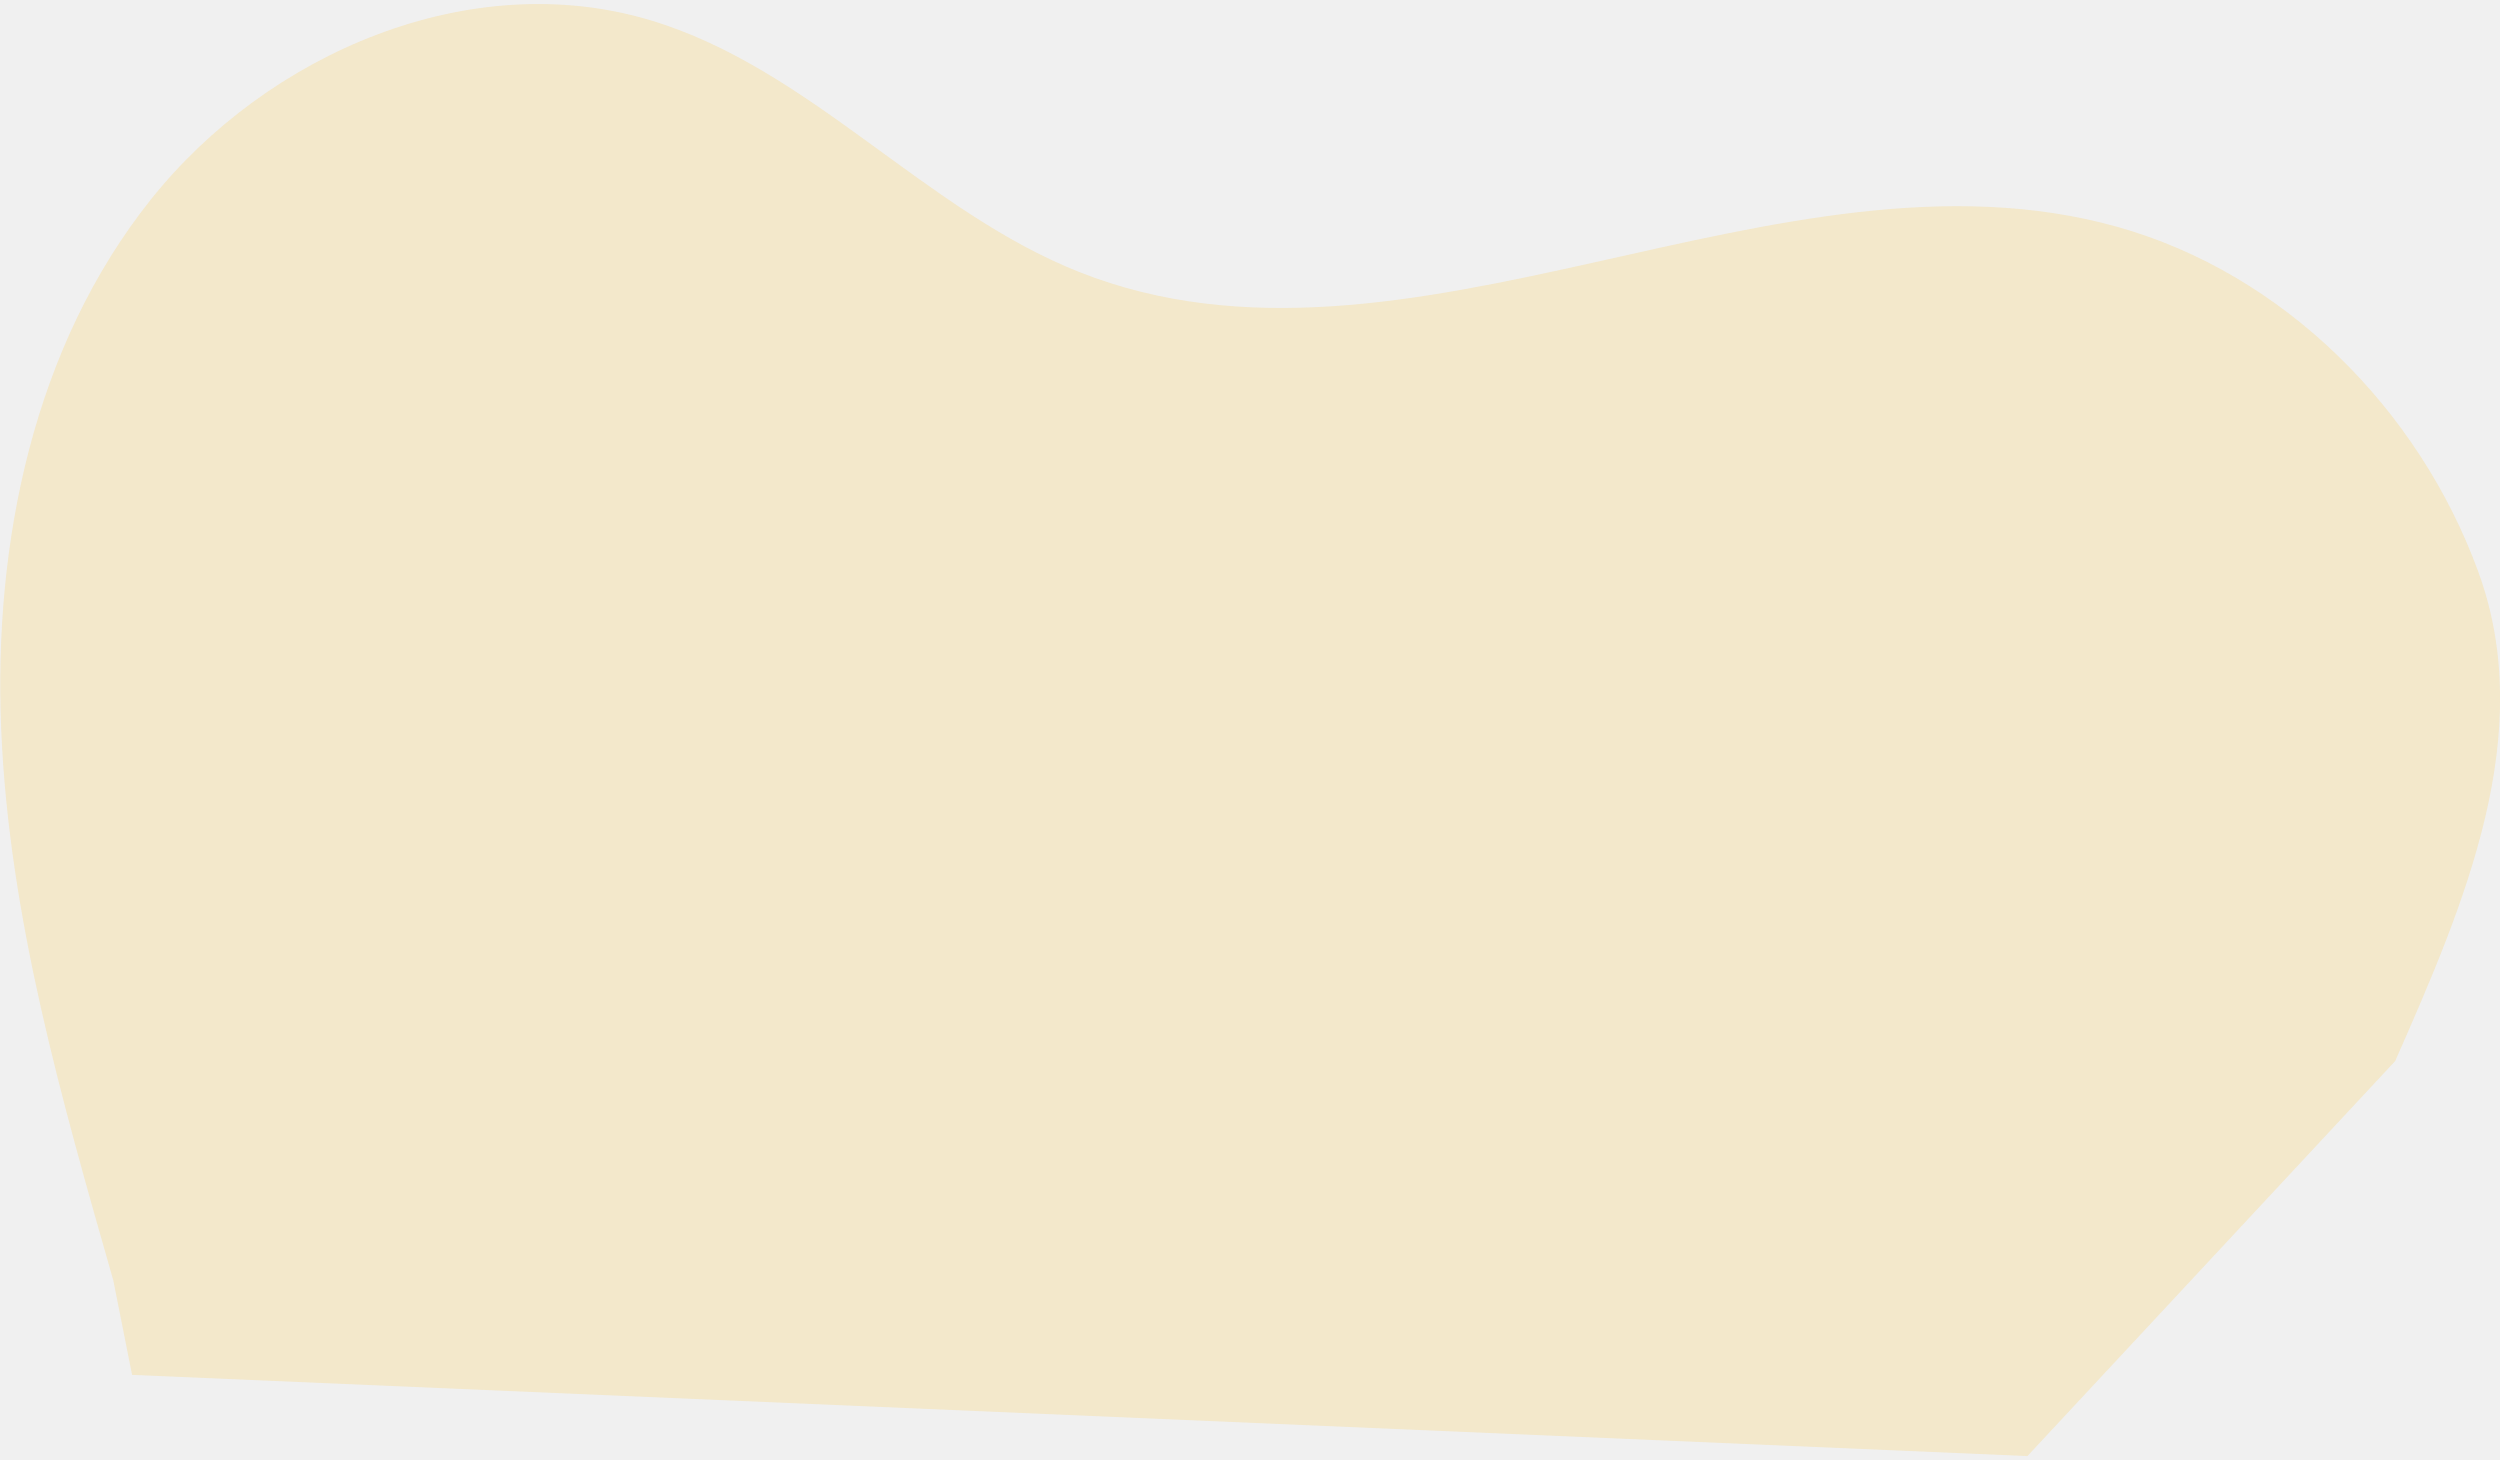
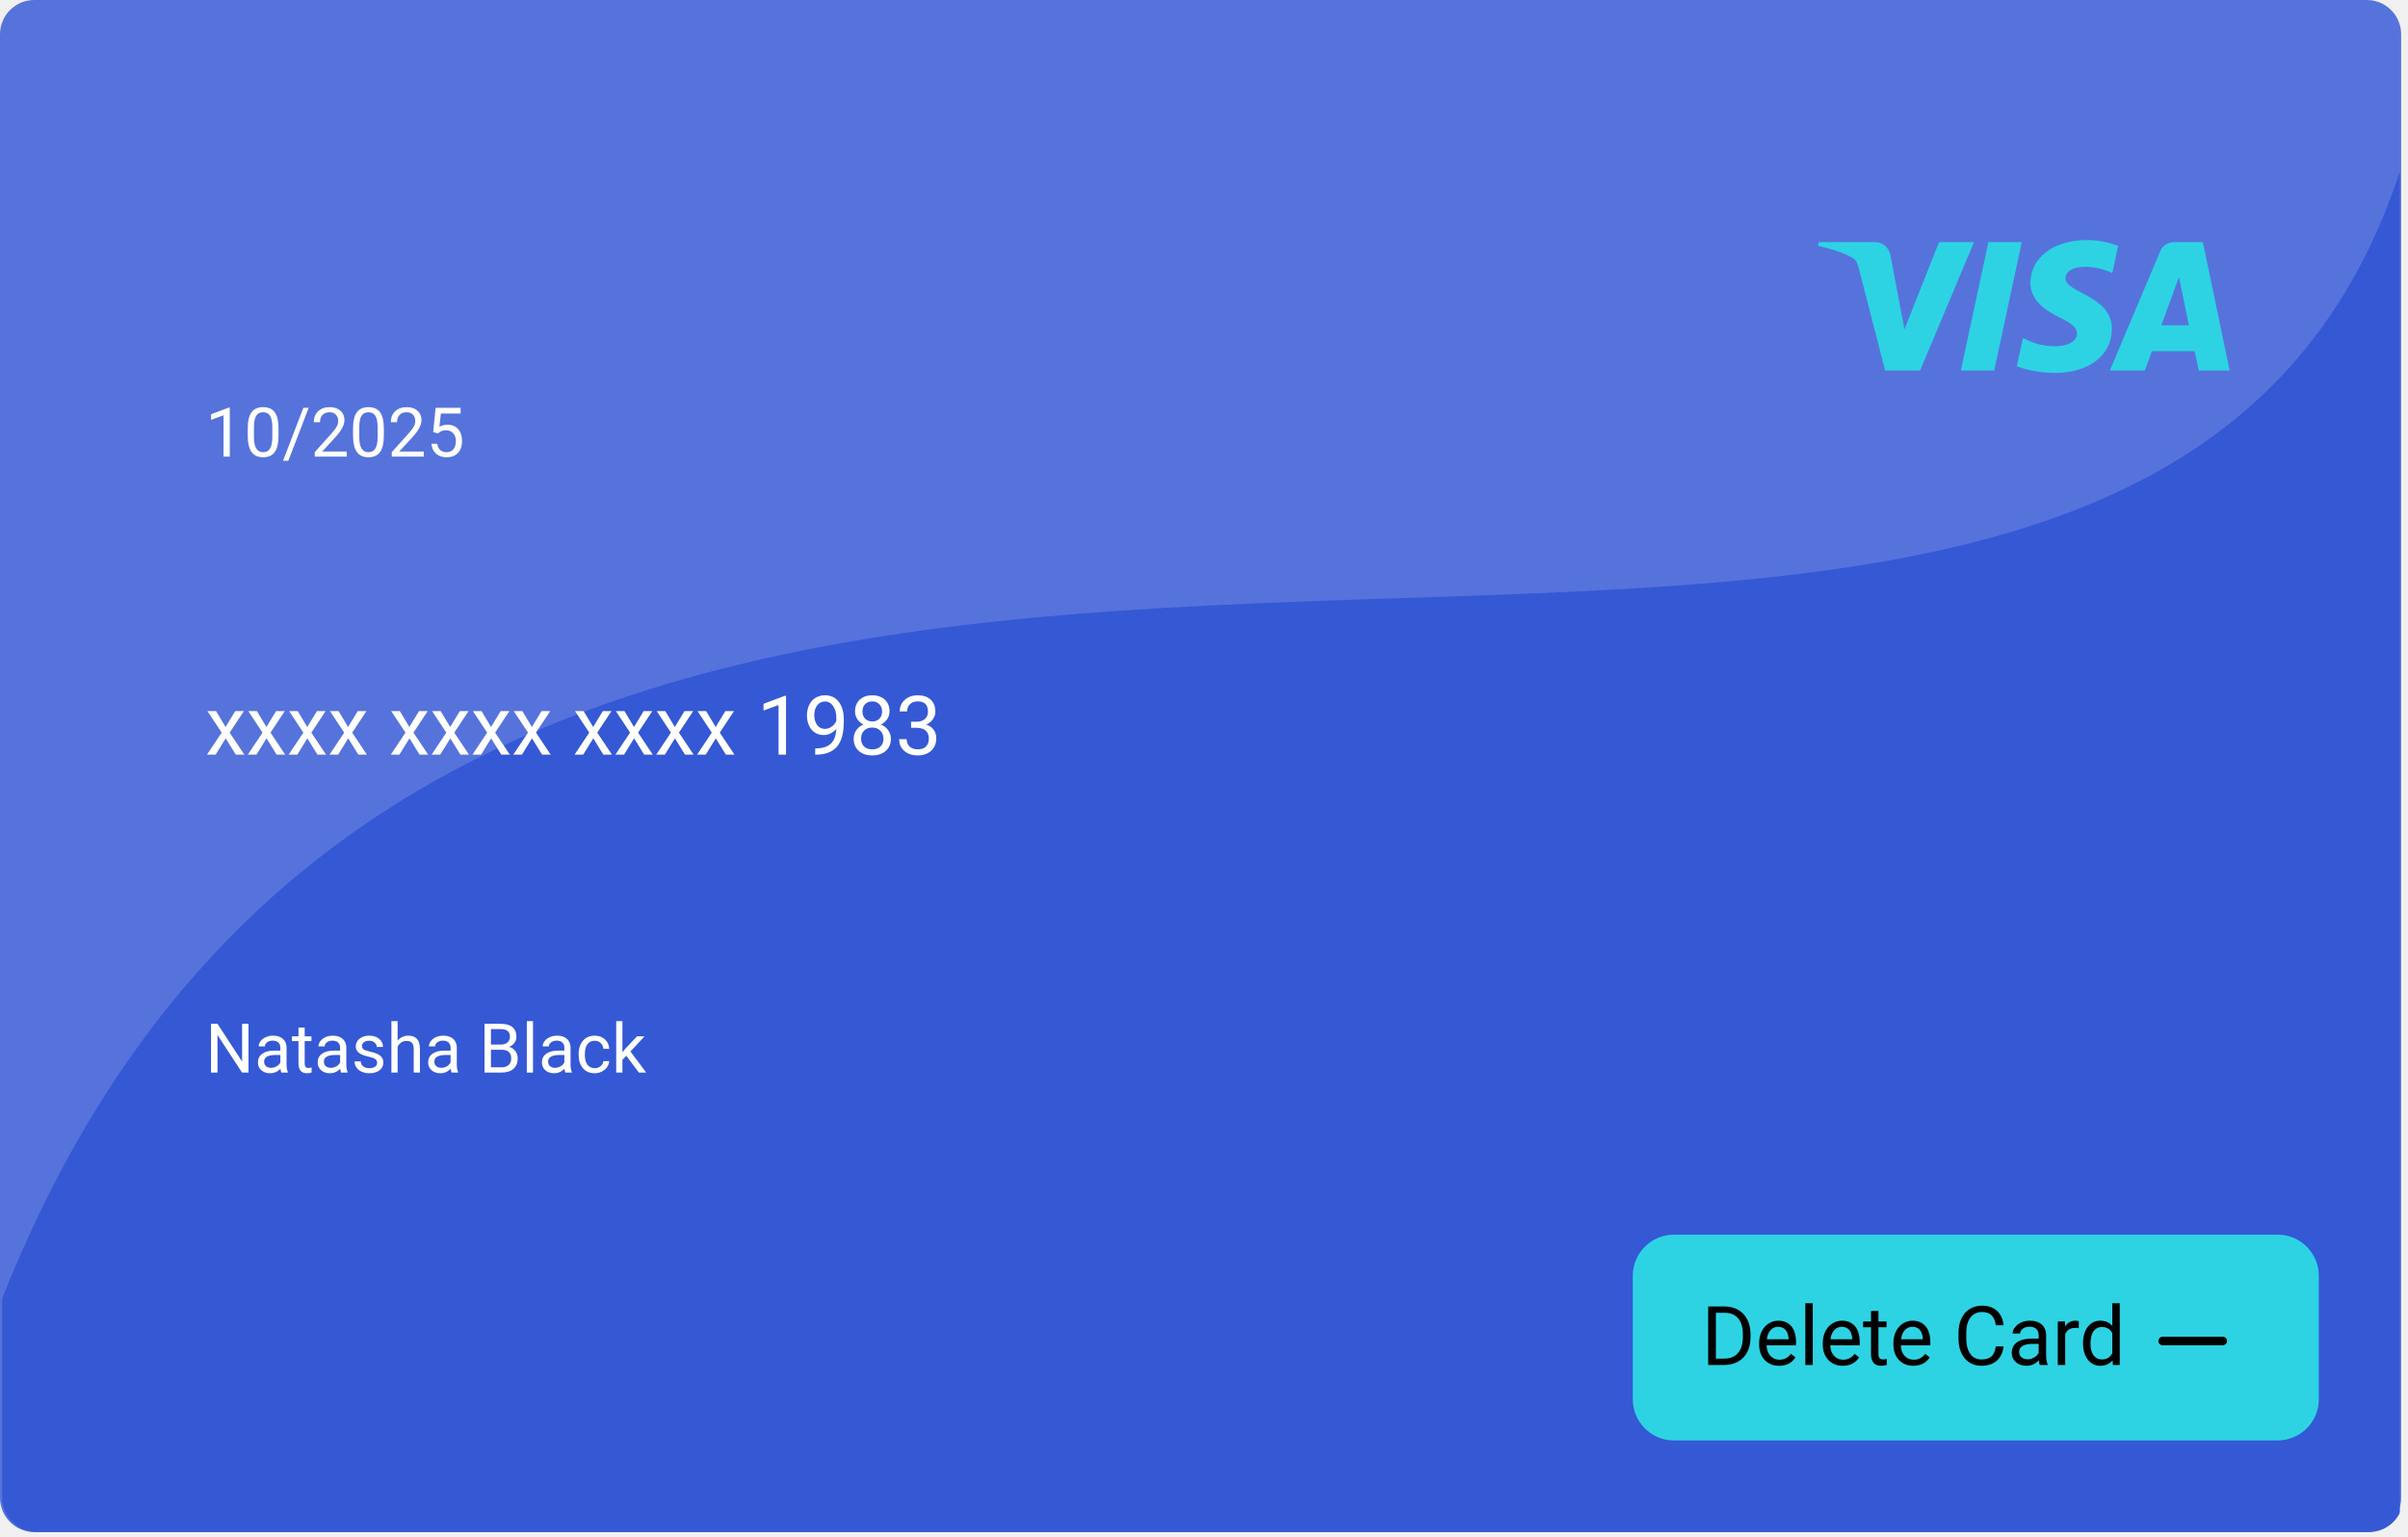
- <svg xmlns="http://www.w3.org/2000/svg" width="442" height="258" viewBox="0 0 442 258" fill="none">
-   <path opacity="0.19" d="M20.032 226.369C10.926 194.449 1.606 162.207 0.214 129.001C-1.179 95.795 5.999 61.196 26.674 35.274C47.349 9.352 83.129 -5.965 114.945 3.568C143.227 12.03 163.473 37.309 190.897 48.128C248.638 70.944 314.521 23.384 374.297 40.094C403.756 48.342 427.645 72.336 438.144 101.044C448.642 129.751 435.787 159.636 423.467 187.593L358.442 257.433L23.353 243.079L20.032 226.369Z" fill="#FFC329" />
+ <svg xmlns="http://www.w3.org/2000/svg" width="351" height="224" viewBox="0 0 351 224" fill="none">
+   <path d="M0 5C0 2.239 2.239 0 5 0H345C347.761 0 350 2.239 350 5V218.355C350 221.117 347.761 223.355 345 223.355H5C2.239 223.355 0 221.117 0 218.355V5Z" fill="#5673DC" />
+   <mask id="mask0_604_105" style="mask-type:alpha" maskUnits="userSpaceOnUse" x="0" y="0" width="351" height="224">
+     <rect x="0.322" width="350" height="223.355" rx="5" fill="#4BA7DB" />
+   </mask>
+   <g mask="url(#mask0_604_105)">
+     <path d="M349.816 25C307.669 153.258 65.441 7.73 -2.071 195.629H-14V239.145H349.816V25Z" fill="#3558D5" />
+   </g>
+   <path d="M32.882 105.988L34.288 103.673H35.553L33.479 106.808L35.618 110.013H34.364L32.899 107.64L31.434 110.013H30.174L32.313 106.808L30.239 103.673H31.493L32.882 105.988ZM38.835 105.988L40.241 103.673H41.507L39.432 106.808L41.571 110.013H40.317L38.852 107.64L37.387 110.013H36.128L38.266 106.808L36.192 103.673H37.446L38.835 105.988ZM44.788 105.988L46.194 103.673H47.46L45.385 106.808L47.524 110.013H46.27L44.805 107.64L43.34 110.013H42.081L44.219 106.808L42.145 103.673H43.399L44.788 105.988ZM50.741 105.988L52.147 103.673H53.413L51.339 106.808L53.477 110.013H52.223L50.758 107.64L49.294 110.013H48.034L50.172 106.808L48.098 103.673H49.352L50.741 105.988ZM59.67 105.988L61.077 103.673H62.342L60.268 106.808L62.407 110.013H61.153L59.688 107.64L58.223 110.013H56.964L59.102 106.808L57.028 103.673H58.282L59.67 105.988ZM65.624 105.988L67.03 103.673H68.296L66.221 106.808L68.36 110.013H67.106L65.641 107.64L64.176 110.013H62.917L65.055 106.808L62.981 103.673H64.235L65.624 105.988ZM71.577 105.988L72.983 103.673H74.249L72.174 106.808L74.313 110.013H73.059L71.594 107.64L70.129 110.013H68.87L71.008 106.808L68.934 103.673H70.188L71.577 105.988ZM77.53 105.988L78.936 103.673H80.202L78.128 106.808L80.266 110.013H79.012L77.547 107.64L76.083 110.013H74.823L76.962 106.808L74.887 103.673H76.141L77.53 105.988ZM86.46 105.988L87.866 103.673H89.132L87.057 106.808L89.196 110.013H87.942L86.477 107.64L85.012 110.013H83.753L85.891 106.808L83.817 103.673H85.071L86.46 105.988ZM92.413 105.988L93.819 103.673H95.085L93.01 106.808L95.149 110.013H93.895L92.43 107.64L90.966 110.013H89.706L91.844 106.808L89.77 103.673H91.024L92.413 105.988ZM98.366 105.988L99.772 103.673H101.038L98.963 106.808L101.102 110.013H99.848L98.383 107.64L96.919 110.013H95.659L97.797 106.808L95.723 103.673H96.977L98.366 105.988ZM104.319 105.988L105.725 103.673H106.991L104.917 106.808L107.055 110.013H105.801L104.337 107.64L102.872 110.013H101.612L103.751 106.808L101.676 103.673H102.93L104.319 105.988ZM114.573 110.013H113.483V102.789L111.297 103.591V102.607L114.403 101.441H114.573V110.013ZM121.903 106.263C121.676 106.533 121.405 106.75 121.089 106.914C120.776 107.078 120.432 107.16 120.057 107.16C119.565 107.16 119.135 107.039 118.768 106.796C118.405 106.554 118.124 106.214 117.924 105.777C117.725 105.335 117.626 104.849 117.626 104.318C117.626 103.748 117.733 103.234 117.948 102.777C118.167 102.32 118.475 101.97 118.874 101.728C119.272 101.486 119.737 101.365 120.268 101.365C121.112 101.365 121.776 101.681 122.26 102.314C122.749 102.943 122.993 103.802 122.993 104.892V105.208C122.993 106.869 122.665 108.082 122.008 108.847C121.352 109.609 120.362 110 119.038 110.019H118.827V109.105H119.055C119.95 109.089 120.637 108.857 121.118 108.408C121.598 107.955 121.86 107.24 121.903 106.263ZM120.233 106.263C120.596 106.263 120.93 106.152 121.235 105.929C121.544 105.707 121.768 105.431 121.909 105.103V104.669C121.909 103.958 121.755 103.38 121.446 102.935C121.137 102.49 120.747 102.267 120.274 102.267C119.797 102.267 119.415 102.451 119.126 102.818C118.837 103.181 118.692 103.662 118.692 104.259C118.692 104.841 118.831 105.322 119.108 105.701C119.389 106.076 119.764 106.263 120.233 106.263ZM129.661 103.708C129.661 104.134 129.547 104.513 129.321 104.845C129.098 105.177 128.796 105.437 128.413 105.625C128.858 105.816 129.21 106.095 129.467 106.462C129.729 106.83 129.86 107.246 129.86 107.71C129.86 108.449 129.61 109.037 129.11 109.474C128.614 109.912 127.96 110.13 127.147 110.13C126.327 110.13 125.669 109.912 125.172 109.474C124.68 109.033 124.434 108.445 124.434 107.71C124.434 107.25 124.559 106.833 124.809 106.462C125.063 106.091 125.413 105.81 125.858 105.619C125.479 105.431 125.18 105.171 124.962 104.839C124.743 104.507 124.633 104.13 124.633 103.708C124.633 102.99 124.864 102.419 125.325 101.998C125.786 101.576 126.393 101.365 127.147 101.365C127.897 101.365 128.503 101.576 128.964 101.998C129.428 102.419 129.661 102.99 129.661 103.708ZM128.776 107.687C128.776 107.21 128.624 106.822 128.319 106.521C128.018 106.22 127.624 106.07 127.135 106.07C126.647 106.07 126.255 106.218 125.958 106.515C125.665 106.812 125.518 107.203 125.518 107.687C125.518 108.171 125.661 108.552 125.946 108.83C126.235 109.107 126.635 109.246 127.147 109.246C127.655 109.246 128.053 109.107 128.342 108.83C128.631 108.548 128.776 108.167 128.776 107.687ZM127.147 102.255C126.721 102.255 126.376 102.388 126.11 102.654C125.848 102.916 125.717 103.273 125.717 103.726C125.717 104.16 125.846 104.511 126.104 104.781C126.366 105.046 126.714 105.179 127.147 105.179C127.581 105.179 127.926 105.046 128.184 104.781C128.446 104.511 128.577 104.16 128.577 103.726C128.577 103.292 128.442 102.939 128.172 102.666C127.903 102.392 127.561 102.255 127.147 102.255ZM132.801 105.22H133.616C134.128 105.212 134.53 105.078 134.823 104.816C135.116 104.554 135.262 104.201 135.262 103.755C135.262 102.755 134.764 102.255 133.768 102.255C133.299 102.255 132.924 102.39 132.643 102.66C132.366 102.925 132.227 103.279 132.227 103.72H131.143C131.143 103.044 131.389 102.484 131.881 102.039C132.378 101.589 133.006 101.365 133.768 101.365C134.573 101.365 135.204 101.578 135.661 102.003C136.118 102.429 136.346 103.021 136.346 103.779C136.346 104.15 136.225 104.509 135.983 104.857C135.745 105.205 135.419 105.464 135.005 105.636C135.473 105.785 135.835 106.031 136.089 106.375C136.346 106.718 136.475 107.138 136.475 107.634C136.475 108.4 136.225 109.007 135.725 109.457C135.225 109.906 134.575 110.13 133.774 110.13C132.973 110.13 132.321 109.914 131.817 109.48C131.317 109.046 131.067 108.474 131.067 107.763H132.157C132.157 108.212 132.303 108.572 132.596 108.841C132.889 109.111 133.282 109.246 133.774 109.246C134.297 109.246 134.698 109.109 134.975 108.835C135.253 108.562 135.391 108.169 135.391 107.658C135.391 107.162 135.239 106.781 134.934 106.515C134.63 106.25 134.19 106.113 133.616 106.105H132.801V105.22Z" fill="white" />
+   <path d="M33.494 66.566H32.586V60.545L30.764 61.214V60.394L33.352 59.422H33.494V66.566ZM40.598 63.533C40.598 64.591 40.418 65.377 40.056 65.892C39.695 66.406 39.13 66.663 38.362 66.663C37.603 66.663 37.042 66.413 36.677 65.911C36.313 65.407 36.124 64.655 36.111 63.656V62.45C36.111 61.404 36.292 60.628 36.653 60.12C37.014 59.612 37.581 59.359 38.352 59.359C39.117 59.359 39.68 59.604 40.042 60.096C40.403 60.584 40.589 61.339 40.598 62.362V63.533ZM39.695 62.298C39.695 61.533 39.587 60.977 39.373 60.628C39.158 60.277 38.818 60.101 38.352 60.101C37.89 60.101 37.553 60.275 37.341 60.623C37.13 60.972 37.021 61.507 37.014 62.23V63.675C37.014 64.443 37.125 65.011 37.346 65.379C37.571 65.744 37.91 65.926 38.362 65.926C38.808 65.926 39.138 65.754 39.353 65.408C39.571 65.063 39.685 64.52 39.695 63.778V62.298ZM42.029 67.176H41.253L44.221 59.456H44.993L42.029 67.176ZM50.535 66.566H45.877V65.916L48.337 63.182C48.702 62.769 48.953 62.433 49.09 62.176C49.23 61.916 49.299 61.647 49.299 61.37C49.299 60.999 49.187 60.695 48.962 60.457C48.738 60.22 48.438 60.101 48.064 60.101C47.615 60.101 47.265 60.229 47.014 60.487C46.767 60.74 46.643 61.095 46.643 61.551H45.74C45.74 60.897 45.95 60.368 46.37 59.964C46.793 59.56 47.358 59.359 48.064 59.359C48.725 59.359 49.247 59.533 49.632 59.881C50.016 60.226 50.208 60.687 50.208 61.263C50.208 61.963 49.762 62.796 48.87 63.763L46.965 65.828H50.535V66.566ZM55.95 63.533C55.95 64.591 55.769 65.377 55.408 65.892C55.047 66.406 54.482 66.663 53.714 66.663C52.955 66.663 52.394 66.413 52.029 65.911C51.664 65.407 51.475 64.655 51.462 63.656V62.45C51.462 61.404 51.643 60.628 52.005 60.12C52.366 59.612 52.932 59.359 53.704 59.359C54.469 59.359 55.032 59.604 55.393 60.096C55.755 60.584 55.94 61.339 55.95 62.362V63.533ZM55.047 62.298C55.047 61.533 54.939 60.977 54.724 60.628C54.509 60.277 54.169 60.101 53.704 60.101C53.242 60.101 52.905 60.275 52.693 60.623C52.481 60.972 52.372 61.507 52.366 62.23V63.675C52.366 64.443 52.477 65.011 52.698 65.379C52.922 65.744 53.261 65.926 53.714 65.926C54.16 65.926 54.49 65.754 54.705 65.408C54.923 65.063 55.037 64.52 55.047 63.778V62.298ZM61.765 66.566H57.107V65.916L59.568 63.182C59.933 62.769 60.183 62.433 60.32 62.176C60.46 61.916 60.53 61.647 60.53 61.37C60.53 60.999 60.418 60.695 60.193 60.457C59.968 60.22 59.669 60.101 59.295 60.101C58.845 60.101 58.495 60.229 58.245 60.487C57.997 60.74 57.874 61.095 57.874 61.551H56.97C56.97 60.897 57.18 60.368 57.6 59.964C58.023 59.56 58.588 59.359 59.295 59.359C59.955 59.359 60.478 59.533 60.862 59.881C61.246 60.226 61.438 60.687 61.438 61.263C61.438 61.963 60.992 62.796 60.1 63.763L58.196 65.828H61.765V66.566ZM63.137 63.001L63.499 59.456H67.141V60.291H64.265L64.05 62.23C64.399 62.025 64.794 61.922 65.237 61.922C65.885 61.922 66.399 62.137 66.78 62.567C67.161 62.993 67.351 63.571 67.351 64.3C67.351 65.032 67.153 65.61 66.755 66.033C66.362 66.453 65.81 66.663 65.1 66.663C64.472 66.663 63.959 66.489 63.562 66.141C63.165 65.793 62.939 65.311 62.883 64.696H63.738C63.793 65.103 63.938 65.41 64.172 65.618C64.407 65.823 64.716 65.926 65.1 65.926C65.52 65.926 65.849 65.783 66.087 65.496C66.327 65.21 66.448 64.814 66.448 64.31C66.448 63.835 66.318 63.454 66.057 63.167C65.8 62.877 65.457 62.733 65.027 62.733C64.633 62.733 64.324 62.819 64.099 62.992L63.86 63.187L63.137 63.001Z" fill="white" />
+   <path d="M36.223 156.369H35.281L31.702 150.89V156.369H30.759V149.259H31.702L35.291 154.762V149.259H36.223V156.369ZM41.008 156.369C40.956 156.264 40.914 156.079 40.882 155.812C40.462 156.248 39.96 156.466 39.378 156.466C38.857 156.466 38.429 156.32 38.093 156.027C37.761 155.731 37.595 155.356 37.595 154.904C37.595 154.354 37.804 153.927 38.22 153.625C38.64 153.319 39.23 153.166 39.988 153.166H40.867V152.75C40.867 152.435 40.772 152.184 40.584 151.999C40.395 151.81 40.117 151.715 39.749 151.715C39.426 151.715 39.156 151.797 38.938 151.959C38.72 152.122 38.611 152.319 38.611 152.55H37.703C37.703 152.287 37.795 152.033 37.981 151.789C38.17 151.541 38.424 151.346 38.743 151.203C39.065 151.059 39.418 150.988 39.802 150.988C40.411 150.988 40.888 151.141 41.233 151.447C41.578 151.75 41.757 152.168 41.77 152.702V155.133C41.77 155.618 41.832 156.004 41.956 156.291V156.369H41.008ZM39.509 155.68C39.793 155.68 40.061 155.607 40.315 155.46C40.569 155.314 40.753 155.124 40.867 154.889V153.805H40.159C39.052 153.805 38.499 154.129 38.499 154.777C38.499 155.06 38.593 155.281 38.782 155.441C38.971 155.6 39.213 155.68 39.509 155.68ZM44.412 149.806V151.085H45.398V151.784H44.412V155.06C44.412 155.272 44.456 155.431 44.544 155.539C44.632 155.643 44.781 155.695 44.993 155.695C45.097 155.695 45.24 155.675 45.422 155.636V156.369C45.185 156.434 44.954 156.466 44.729 156.466C44.325 156.466 44.021 156.344 43.816 156.1C43.611 155.856 43.508 155.509 43.508 155.06V151.784H42.547V151.085H43.508V149.806H44.412ZM49.719 156.369C49.667 156.264 49.625 156.079 49.592 155.812C49.172 156.248 48.671 156.466 48.089 156.466C47.568 156.466 47.14 156.32 46.804 156.027C46.472 155.731 46.306 155.356 46.306 154.904C46.306 154.354 46.515 153.927 46.931 153.625C47.351 153.319 47.94 153.166 48.699 153.166H49.578V152.75C49.578 152.435 49.483 152.184 49.295 151.999C49.106 151.81 48.827 151.715 48.46 151.715C48.137 151.715 47.867 151.797 47.649 151.959C47.431 152.122 47.322 152.319 47.322 152.55H46.414C46.414 152.287 46.507 152.033 46.692 151.789C46.881 151.541 47.135 151.346 47.454 151.203C47.776 151.059 48.129 150.988 48.513 150.988C49.122 150.988 49.599 151.141 49.944 151.447C50.289 151.75 50.468 152.168 50.481 152.702V155.133C50.481 155.618 50.543 156.004 50.667 156.291V156.369H49.719ZM48.22 155.68C48.504 155.68 48.772 155.607 49.026 155.46C49.28 155.314 49.464 155.124 49.578 154.889V153.805H48.87C47.763 153.805 47.21 154.129 47.21 154.777C47.21 155.06 47.304 155.281 47.493 155.441C47.682 155.6 47.924 155.68 48.22 155.68ZM54.973 154.967C54.973 154.723 54.88 154.534 54.695 154.401C54.513 154.264 54.192 154.147 53.733 154.049C53.277 153.952 52.914 153.834 52.644 153.698C52.377 153.561 52.179 153.398 52.048 153.209C51.922 153.021 51.858 152.796 51.858 152.536C51.858 152.103 52.04 151.736 52.405 151.437C52.773 151.138 53.242 150.988 53.811 150.988C54.41 150.988 54.895 151.142 55.266 151.452C55.641 151.761 55.828 152.156 55.828 152.638H54.92C54.92 152.391 54.814 152.178 54.602 151.999C54.394 151.819 54.13 151.73 53.811 151.73C53.482 151.73 53.225 151.802 53.04 151.945C52.854 152.088 52.761 152.275 52.761 152.506C52.761 152.724 52.848 152.889 53.02 153C53.193 153.11 53.504 153.216 53.953 153.317C54.405 153.418 54.771 153.538 55.051 153.678C55.331 153.818 55.538 153.987 55.672 154.186C55.808 154.381 55.877 154.621 55.877 154.904C55.877 155.376 55.688 155.755 55.31 156.042C54.933 156.325 54.443 156.466 53.84 156.466C53.417 156.466 53.043 156.391 52.717 156.242C52.392 156.092 52.136 155.884 51.951 155.617C51.769 155.347 51.677 155.055 51.677 154.743H52.581C52.597 155.045 52.717 155.286 52.942 155.465C53.17 155.641 53.469 155.729 53.84 155.729C54.182 155.729 54.456 155.661 54.661 155.524C54.869 155.384 54.973 155.198 54.973 154.967ZM57.957 151.725C58.357 151.234 58.878 150.988 59.519 150.988C60.636 150.988 61.199 151.618 61.209 152.877V156.369H60.305V152.873C60.302 152.492 60.214 152.21 60.042 152.028C59.872 151.846 59.607 151.754 59.246 151.754C58.953 151.754 58.696 151.833 58.474 151.989C58.253 152.145 58.08 152.35 57.957 152.604V156.369H57.053V148.869H57.957V151.725ZM65.823 156.369C65.771 156.264 65.728 156.079 65.696 155.812C65.276 156.248 64.775 156.466 64.192 156.466C63.671 156.466 63.243 156.32 62.908 156.027C62.576 155.731 62.41 155.356 62.41 154.904C62.41 154.354 62.618 153.927 63.035 153.625C63.455 153.319 64.044 153.166 64.802 153.166H65.681V152.75C65.681 152.435 65.587 152.184 65.398 151.999C65.209 151.81 64.931 151.715 64.563 151.715C64.241 151.715 63.971 151.797 63.753 151.959C63.535 152.122 63.425 152.319 63.425 152.55H62.517C62.517 152.287 62.61 152.033 62.795 151.789C62.984 151.541 63.238 151.346 63.557 151.203C63.88 151.059 64.233 150.988 64.617 150.988C65.225 150.988 65.702 151.141 66.047 151.447C66.392 151.75 66.572 152.168 66.585 152.702V155.133C66.585 155.618 66.646 156.004 66.77 156.291V156.369H65.823ZM64.324 155.68C64.607 155.68 64.876 155.607 65.129 155.46C65.383 155.314 65.567 155.124 65.681 154.889V153.805H64.973C63.867 153.805 63.313 154.129 63.313 154.777C63.313 155.06 63.407 155.281 63.596 155.441C63.785 155.6 64.028 155.68 64.324 155.68ZM70.623 156.369V149.259H72.947C73.718 149.259 74.298 149.419 74.685 149.738C75.076 150.057 75.271 150.529 75.271 151.154C75.271 151.486 75.177 151.78 74.988 152.038C74.799 152.292 74.542 152.488 74.216 152.628C74.6 152.736 74.903 152.941 75.125 153.244C75.349 153.543 75.462 153.901 75.462 154.318C75.462 154.956 75.255 155.457 74.841 155.822C74.428 156.186 73.844 156.369 73.088 156.369H70.623ZM71.56 153.043V155.602H73.108C73.544 155.602 73.888 155.49 74.138 155.265C74.392 155.037 74.519 154.725 74.519 154.328C74.519 153.472 74.054 153.043 73.123 153.043H71.56ZM71.56 152.292H72.976C73.386 152.292 73.713 152.189 73.958 151.984C74.205 151.779 74.329 151.5 74.329 151.149C74.329 150.758 74.215 150.475 73.987 150.299C73.759 150.12 73.412 150.031 72.947 150.031H71.56V152.292ZM77.693 156.369H76.79V148.869H77.693V156.369ZM82.405 156.369C82.353 156.264 82.311 156.079 82.278 155.812C81.858 156.248 81.357 156.466 80.774 156.466C80.253 156.466 79.825 156.32 79.49 156.027C79.158 155.731 78.992 155.356 78.992 154.904C78.992 154.354 79.2 153.927 79.617 153.625C80.037 153.319 80.626 153.166 81.384 153.166H82.263V152.75C82.263 152.435 82.169 152.184 81.98 151.999C81.791 151.81 81.513 151.715 81.145 151.715C80.823 151.715 80.553 151.797 80.335 151.959C80.117 152.122 80.007 152.319 80.007 152.55H79.099C79.099 152.287 79.192 152.033 79.378 151.789C79.566 151.541 79.82 151.346 80.139 151.203C80.462 151.059 80.815 150.988 81.199 150.988C81.808 150.988 82.284 151.141 82.629 151.447C82.975 151.75 83.154 152.168 83.167 152.702V155.133C83.167 155.618 83.228 156.004 83.352 156.291V156.369H82.405ZM80.906 155.68C81.189 155.68 81.458 155.607 81.712 155.46C81.966 155.314 82.149 155.124 82.263 154.889V153.805H81.555C80.448 153.805 79.895 154.129 79.895 154.777C79.895 155.06 79.99 155.281 80.178 155.441C80.367 155.6 80.61 155.68 80.906 155.68ZM86.702 155.729C87.024 155.729 87.306 155.631 87.546 155.436C87.787 155.241 87.921 154.997 87.947 154.704H88.801C88.785 155.006 88.681 155.294 88.489 155.568C88.297 155.841 88.04 156.059 87.717 156.222C87.398 156.385 87.06 156.466 86.702 156.466C85.982 156.466 85.409 156.227 84.983 155.749C84.56 155.267 84.348 154.609 84.348 153.776V153.625C84.348 153.11 84.443 152.653 84.632 152.252C84.82 151.852 85.091 151.541 85.442 151.32C85.797 151.098 86.215 150.988 86.697 150.988C87.289 150.988 87.781 151.165 88.171 151.52C88.565 151.875 88.775 152.335 88.801 152.902H87.947C87.921 152.56 87.791 152.28 87.556 152.062C87.325 151.841 87.039 151.73 86.697 151.73C86.238 151.73 85.882 151.896 85.628 152.228C85.377 152.557 85.252 153.034 85.252 153.659V153.83C85.252 154.438 85.377 154.907 85.628 155.236C85.878 155.565 86.236 155.729 86.702 155.729ZM91.292 153.922L90.725 154.513V156.369H89.822V148.869H90.725V153.405L91.209 152.824L92.854 151.085H93.953L91.897 153.292L94.192 156.369H93.132L91.292 153.922Z" fill="white" />
+   <rect x="238" y="180" width="100" height="30" rx="6" fill="#2DD3E3" />
+   <path fill-rule="evenodd" clip-rule="evenodd" d="M314.616 195.5C314.616 195.155 314.896 194.875 315.241 194.875H323.991C324.336 194.875 324.616 195.155 324.616 195.5C324.616 195.845 324.336 196.125 323.991 196.125H315.241C314.896 196.125 314.616 195.845 314.616 195.5Z" fill="black" />
+   <path d="M248.99 199V190.469H251.398C252.141 190.469 252.797 190.633 253.367 190.961C253.938 191.289 254.377 191.756 254.686 192.361C254.998 192.967 255.156 193.662 255.16 194.447V194.992C255.16 195.797 255.004 196.502 254.691 197.107C254.383 197.713 253.939 198.178 253.361 198.502C252.787 198.826 252.117 198.992 251.352 199H248.99ZM250.115 191.395V198.08H251.299C252.166 198.08 252.84 197.811 253.32 197.271C253.805 196.732 254.047 195.965 254.047 194.969V194.471C254.047 193.502 253.818 192.75 253.361 192.215C252.908 191.676 252.264 191.402 251.428 191.395H250.115ZM259.326 199.117C258.467 199.117 257.768 198.836 257.229 198.273C256.689 197.707 256.42 196.951 256.42 196.006V195.807C256.42 195.178 256.539 194.617 256.777 194.125C257.02 193.629 257.355 193.242 257.785 192.965C258.219 192.684 258.688 192.543 259.191 192.543C260.016 192.543 260.656 192.814 261.113 193.357C261.57 193.9 261.799 194.678 261.799 195.689V196.141H257.504C257.52 196.766 257.701 197.271 258.049 197.658C258.4 198.041 258.846 198.232 259.385 198.232C259.768 198.232 260.092 198.154 260.357 197.998C260.623 197.842 260.855 197.635 261.055 197.377L261.717 197.893C261.186 198.709 260.389 199.117 259.326 199.117ZM259.191 193.434C258.754 193.434 258.387 193.594 258.09 193.914C257.793 194.23 257.609 194.676 257.539 195.25H260.715V195.168C260.684 194.617 260.535 194.191 260.27 193.891C260.004 193.586 259.645 193.434 259.191 193.434ZM264.236 199H263.152V190H264.236V199ZM268.607 199.117C267.748 199.117 267.049 198.836 266.51 198.273C265.971 197.707 265.701 196.951 265.701 196.006V195.807C265.701 195.178 265.82 194.617 266.059 194.125C266.301 193.629 266.637 193.242 267.066 192.965C267.5 192.684 267.969 192.543 268.473 192.543C269.297 192.543 269.938 192.814 270.395 193.357C270.852 193.9 271.08 194.678 271.08 195.689V196.141H266.785C266.801 196.766 266.982 197.271 267.33 197.658C267.682 198.041 268.127 198.232 268.666 198.232C269.049 198.232 269.373 198.154 269.639 197.998C269.904 197.842 270.137 197.635 270.336 197.377L270.998 197.893C270.467 198.709 269.67 199.117 268.607 199.117ZM268.473 193.434C268.035 193.434 267.668 193.594 267.371 193.914C267.074 194.23 266.891 194.676 266.82 195.25H269.996V195.168C269.965 194.617 269.816 194.191 269.551 193.891C269.285 193.586 268.926 193.434 268.473 193.434ZM273.811 191.125V192.66H274.994V193.498H273.811V197.43C273.811 197.684 273.863 197.875 273.969 198.004C274.074 198.129 274.254 198.191 274.508 198.191C274.633 198.191 274.805 198.168 275.023 198.121V199C274.738 199.078 274.461 199.117 274.191 199.117C273.707 199.117 273.342 198.971 273.096 198.678C272.85 198.385 272.727 197.969 272.727 197.43V193.498H271.572V192.66H272.727V191.125H273.811ZM278.896 199.117C278.037 199.117 277.338 198.836 276.799 198.273C276.26 197.707 275.99 196.951 275.99 196.006V195.807C275.99 195.178 276.109 194.617 276.348 194.125C276.59 193.629 276.926 193.242 277.355 192.965C277.789 192.684 278.258 192.543 278.762 192.543C279.586 192.543 280.227 192.814 280.684 193.357C281.141 193.9 281.369 194.678 281.369 195.689V196.141H277.074C277.09 196.766 277.271 197.271 277.619 197.658C277.971 198.041 278.416 198.232 278.955 198.232C279.338 198.232 279.662 198.154 279.928 197.998C280.193 197.842 280.426 197.635 280.625 197.377L281.287 197.893C280.756 198.709 279.959 199.117 278.896 199.117ZM278.762 193.434C278.324 193.434 277.957 193.594 277.66 193.914C277.363 194.23 277.18 194.676 277.109 195.25H280.285V195.168C280.254 194.617 280.105 194.191 279.84 193.891C279.574 193.586 279.215 193.434 278.762 193.434ZM292.051 196.293C291.945 197.195 291.611 197.893 291.049 198.385C290.49 198.873 289.746 199.117 288.816 199.117C287.809 199.117 287 198.756 286.391 198.033C285.785 197.311 285.482 196.344 285.482 195.133V194.312C285.482 193.52 285.623 192.822 285.904 192.221C286.189 191.619 286.592 191.158 287.111 190.838C287.631 190.514 288.232 190.352 288.916 190.352C289.822 190.352 290.549 190.605 291.096 191.113C291.643 191.617 291.961 192.316 292.051 193.211H290.92C290.822 192.531 290.609 192.039 290.281 191.734C289.957 191.43 289.502 191.277 288.916 191.277C288.197 191.277 287.633 191.543 287.223 192.074C286.816 192.605 286.613 193.361 286.613 194.342V195.168C286.613 196.094 286.807 196.83 287.193 197.377C287.58 197.924 288.121 198.197 288.816 198.197C289.441 198.197 289.92 198.057 290.252 197.775C290.588 197.49 290.811 196.996 290.92 196.293H292.051ZM297.336 199C297.273 198.875 297.223 198.652 297.184 198.332C296.68 198.855 296.078 199.117 295.379 199.117C294.754 199.117 294.24 198.941 293.838 198.59C293.439 198.234 293.24 197.785 293.24 197.242C293.24 196.582 293.49 196.07 293.99 195.707C294.494 195.34 295.201 195.156 296.111 195.156H297.166V194.658C297.166 194.279 297.053 193.979 296.826 193.756C296.6 193.529 296.266 193.416 295.824 193.416C295.438 193.416 295.113 193.514 294.852 193.709C294.59 193.904 294.459 194.141 294.459 194.418H293.369C293.369 194.102 293.48 193.797 293.703 193.504C293.93 193.207 294.234 192.973 294.617 192.801C295.004 192.629 295.428 192.543 295.889 192.543C296.619 192.543 297.191 192.727 297.605 193.094C298.02 193.457 298.234 193.959 298.25 194.6V197.518C298.25 198.1 298.324 198.562 298.473 198.906V199H297.336ZM295.537 198.174C295.877 198.174 296.199 198.086 296.504 197.91C296.809 197.734 297.029 197.506 297.166 197.225V195.924H296.316C294.988 195.924 294.324 196.312 294.324 197.09C294.324 197.43 294.438 197.695 294.664 197.887C294.891 198.078 295.182 198.174 295.537 198.174ZM303.014 193.633C302.85 193.605 302.672 193.592 302.48 193.592C301.77 193.592 301.287 193.895 301.033 194.5V199H299.949V192.66H301.004L301.021 193.393C301.377 192.826 301.881 192.543 302.533 192.543C302.744 192.543 302.904 192.57 303.014 192.625V193.633ZM303.635 195.777C303.635 194.805 303.865 194.023 304.326 193.434C304.787 192.84 305.391 192.543 306.137 192.543C306.879 192.543 307.467 192.797 307.9 193.305V190H308.984V199H307.988L307.936 198.32C307.502 198.852 306.898 199.117 306.125 199.117C305.391 199.117 304.791 198.816 304.326 198.215C303.865 197.613 303.635 196.828 303.635 195.859V195.777ZM304.719 195.9C304.719 196.619 304.867 197.182 305.164 197.588C305.461 197.994 305.871 198.197 306.395 198.197C307.082 198.197 307.584 197.889 307.9 197.271V194.359C307.576 193.762 307.078 193.463 306.406 193.463C305.875 193.463 305.461 193.668 305.164 194.078C304.867 194.488 304.719 195.096 304.719 195.9Z" fill="black" />
+   <path d="M295.96 41.18C295.9 43.88 298.36 45.38 300.22 46.28C302.08 47.18 302.74 47.78 302.74 48.62C302.74 49.88 301.24 50.42 299.86 50.48C297.4 50.54 296.02 49.82 294.88 49.28L293.98 53.36C295.12 53.9 297.22 54.32 299.38 54.38C304.48 54.38 307.78 51.86 307.84 47.96C307.84 43.04 301 42.74 301.06 40.52C301.06 39.86 301.72 39.14 303.1 38.96C303.82 38.84 305.68 38.78 307.9 39.8L308.74 35.84C307.6 35.42 306.1 35 304.18 35C299.38 35 296.02 37.52 295.96 41.18ZM316.9 35.3C316 35.3 315.16 35.84 314.86 36.68L307.54 54.02H312.64L313.66 51.2H319.9L320.5 54.02H325L321.1 35.3H316.9ZM317.62 40.4L319.06 47.42H315.04L317.62 40.4ZM289.84 35.3L285.82 54.02H290.68L294.7 35.3H289.84ZM282.64 35.3L277.6 48.02L275.56 37.22C275.32 36.02 274.36 35.3 273.34 35.3H265.12L265 35.84C266.68 36.2 268.6 36.8 269.8 37.46C270.52 37.82 270.7 38.18 270.94 39.08L274.78 54.02H279.88L287.74 35.3H282.64Z" fill="#2DD3E3" />
</svg>
